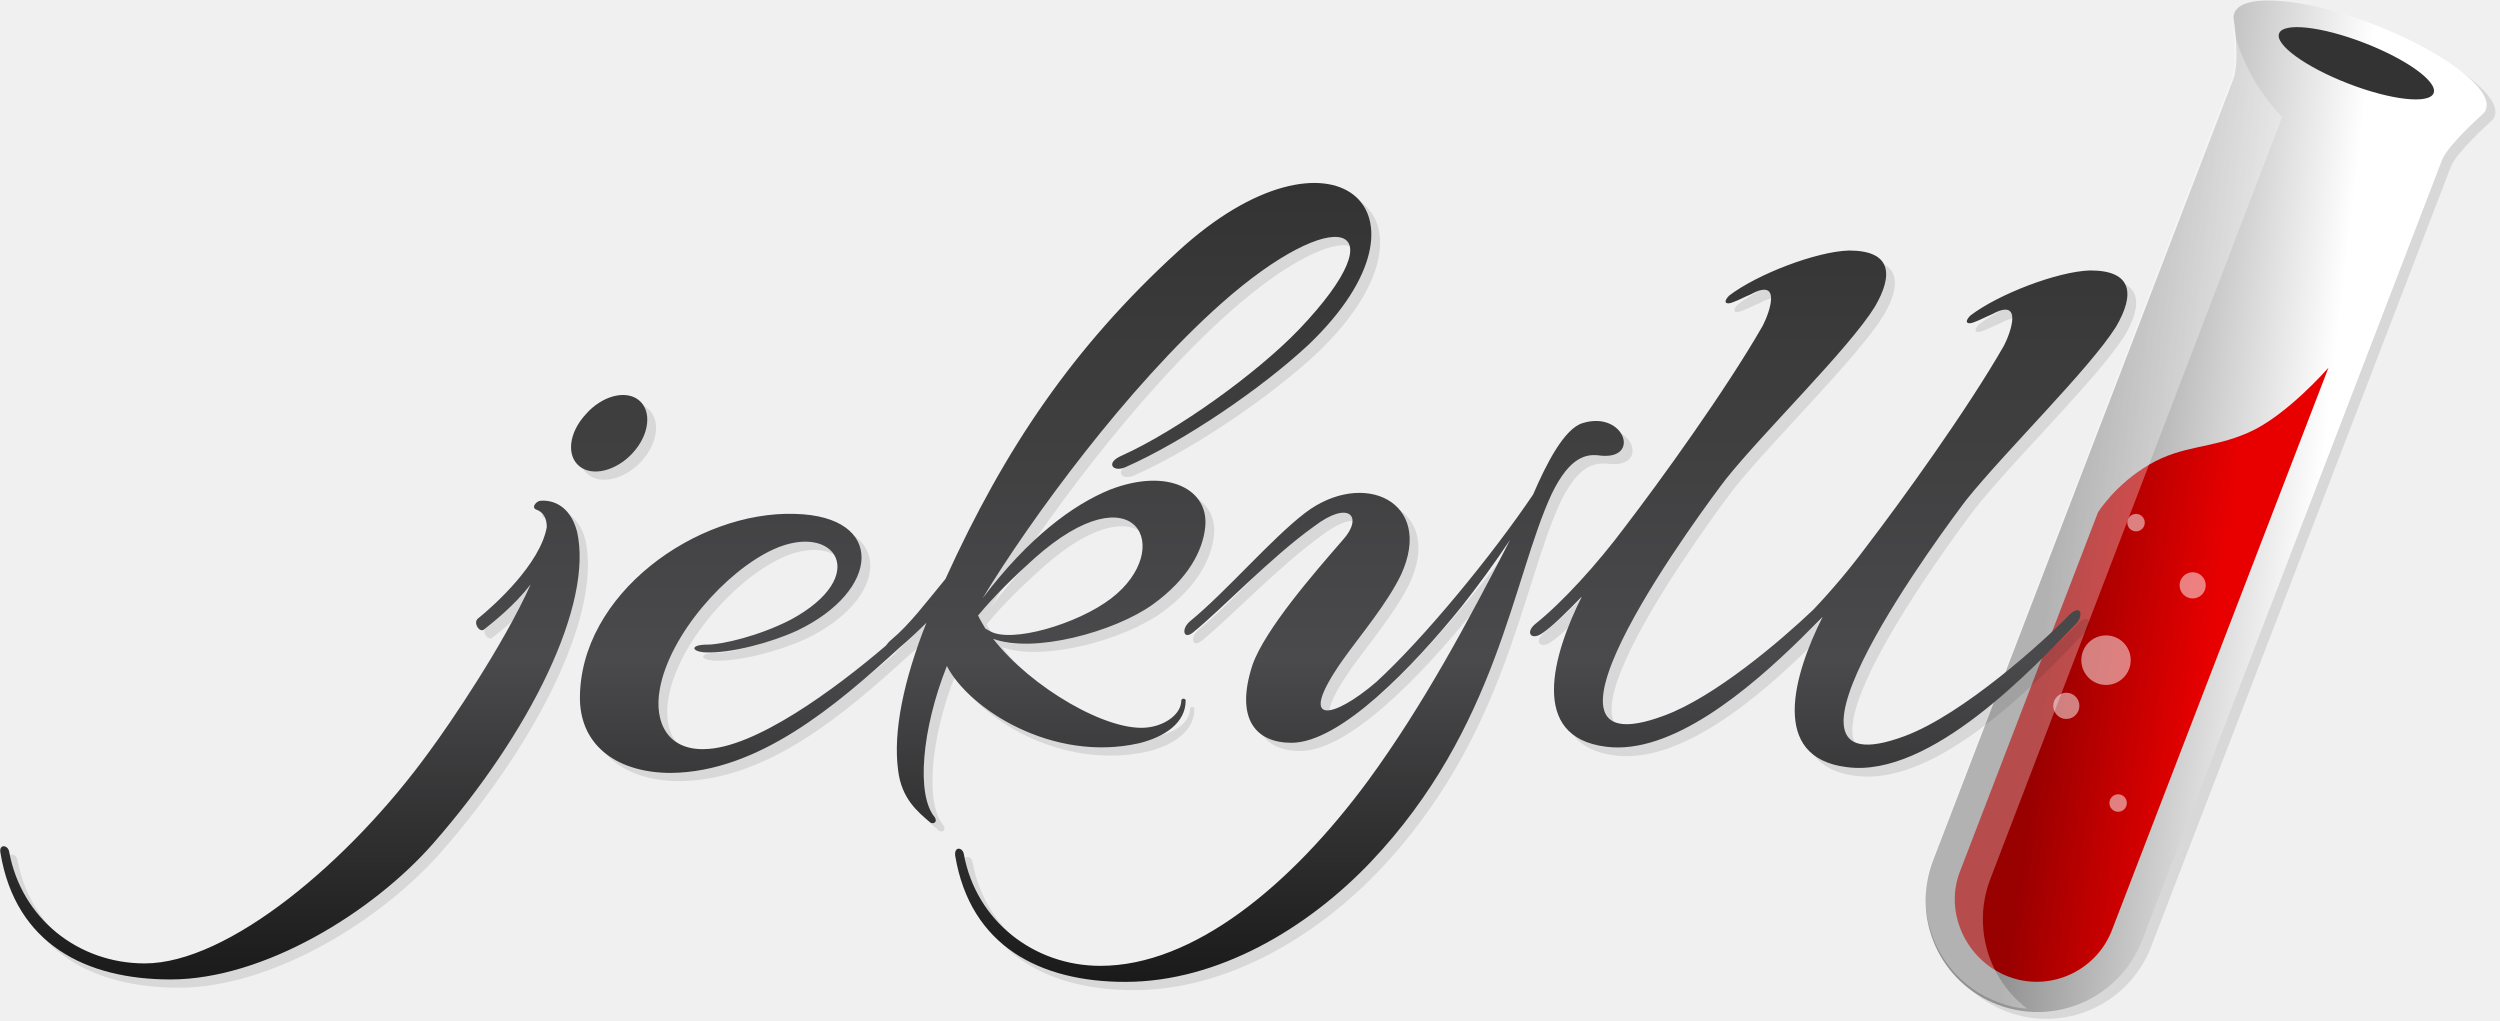
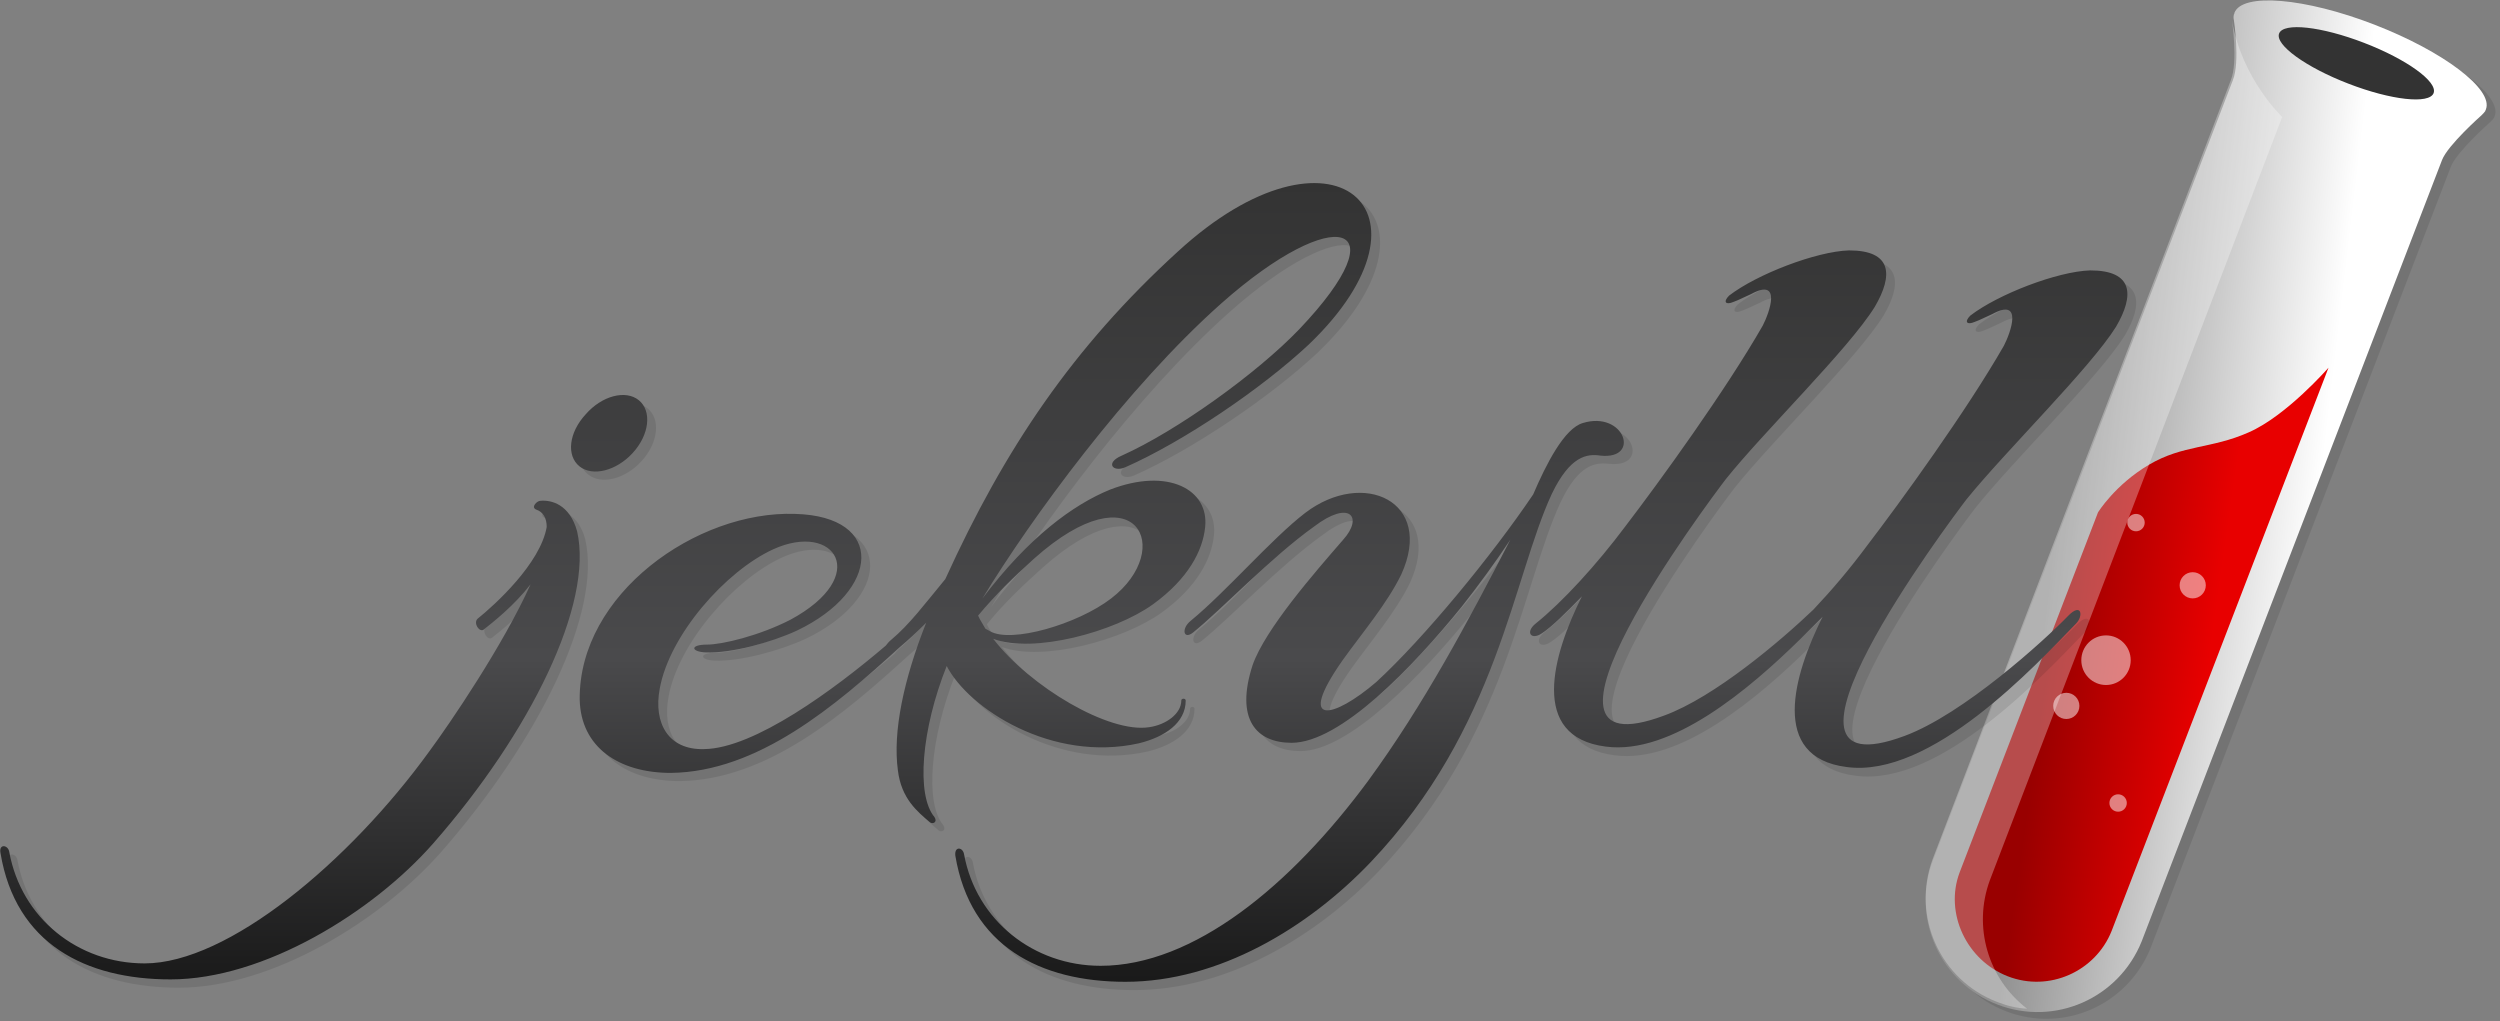
- <svg xmlns="http://www.w3.org/2000/svg" width="2500" height="1021" viewBox="0 0 512 209" preserveAspectRatio="xMidYMid">
-   <defs>
-     <linearGradient x1="23.962%" y1="46.043%" x2="68.784%" y2="55.602%" id="a">
-       <stop stop-color="#919191" offset="0%" />
-       <stop stop-color="#FFF" offset="100%" />
+ <svg xmlns="http://www.w3.org/2000/svg" version="1.1" x="0px" y="0px" viewBox="0 0 2500 1021" style="enable-background:new 0 0 2500 1021;" xml:space="preserve">
+   <style type="text/css">
+ 	.st0{fill:#808080;}
+ 	.st1{opacity:0.1;enable-background:new    ;}
+ 	.st2{fill:url(#SVGID_1_);}
+ 	.st3{fill:url(#SVGID_00000113354549447237479460000012765081225445090985_);}
+ 	.st4{fill:#333333;}
+ 	.st5{opacity:0.3;fill:#FFFFFF;enable-background:new    ;}
+ 	.st6{opacity:0.5;}
+ 	.st7{fill:#FFFFFF;}
+ 	.st8{fill:url(#SVGID_00000040532617262665798510000008264358256914794904_);}
+ 	.st9{fill:none;}
+ </style>
+   <g id="Layer_2">
+     <rect x="-683.3" y="-673.5" class="st0" width="3950.9" height="2322.2" />
+   </g>
+   <g id="Layer_1">
+     <path class="st1" d="M2242.7,21.2c-0.5,1.9-0.5,3.9,0,5.8c0,0,6.3,41.4-1,59.9l-300.2,781.2c-21.4,57.5,7.3,121.3,64.8,143.3   c57.5,21.9,121.3-6.3,144.3-63.4l300.2-781.2c5.8-15.1,39.5-44.8,39.5-44.8c1.5-1.5,2.9-2.9,3.9-4.4v-0.5c0-0.5,0.5-0.5,0.5-1   c7.8-20-42.4-58-111.6-84.8C2313.8,4.6,2251-0.7,2243.2,19.7C2243.2,19.7,2242.7,20.2,2242.7,21.2z" />
+     <linearGradient id="SVGID_1_" gradientUnits="userSpaceOnUse" x1="289.723" y1="1050.511" x2="290.171" y2="1050.415" gradientTransform="matrix(561.0149 0 0 -1011.593 -160478.656 1063156)">
+       <stop offset="0" style="stop-color:#919191" />
+       <stop offset="1" style="stop-color:#FFFFFF" />
    </linearGradient>
-     <linearGradient x1="26.427%" y1="42.381%" x2="67.132%" y2="51.906%" id="b">
-       <stop stop-color="#900" offset="0%" />
-       <stop stop-color="#E80000" offset="100%" />
+     <path class="st2" d="M2233.9,14.4c-0.5,2-0.5,3.9,0,5.8c0,0,6.3,41.4-1,59.9l-300.2,781.2c-21.4,57.5,7.3,121.3,64.8,143.3   s121.3-6.3,144.2-63.3L2442,160.1c5.8-15.1,39.5-44.8,39.5-44.8c1.5-1.5,2.9-2.9,3.9-4.4v-0.5c0-0.5,0.5-0.5,0.5-1   c7.8-20-42.4-58-111.6-84.8c-69.2-26.8-132.1-32.2-139.9-11.7C2234.4,13.4,2234.4,13.9,2233.9,14.4L2233.9,14.4z" />
+     <linearGradient id="SVGID_00000129912954472946877080000010770534896806851235_" gradientUnits="userSpaceOnUse" x1="289.488" y1="1050.529" x2="289.895" y2="1050.434" gradientTransform="matrix(373.6914 0 0 -614.1079 -106125.734 645766.062)">
+       <stop offset="0" style="stop-color:#990000" />
+       <stop offset="1" style="stop-color:#E80000" />
    </linearGradient>
-     <linearGradient x1="50%" y1="99.822%" x2="50%" y2="-.044%" id="c">
-       <stop stop-color="#1A1A1A" offset="0%" />
-       <stop stop-color="#4A4A4C" offset="40.26%" />
-       <stop stop-color="#333" offset="100%" />
+     <path style="fill:url(#SVGID_00000129912954472946877080000010770534896806851235_);" d="M2328.5,367.7L2111.6,931   c-16.1,40.4-62.4,61.4-103.8,45.3c-41.4-16.1-63.4-63.4-48.2-103.8L2098,512.4c0,0,17.1-27.8,51.2-47.8   c34.1-20,61.9-15.6,99.4-32.2C2286.5,415.9,2328.5,367.7,2328.5,367.7L2328.5,367.7z" />
+     <path class="st4" d="M2433.6,93.1c4.3-11.3-26.8-33.8-69.4-50.2c-42.7-16.5-80.8-20.7-85.1-9.4c-4.3,11.3,26.8,33.8,69.4,50.2   C2391.2,100.2,2429.3,104.4,2433.6,93.1L2433.6,93.1z" />
+     <path class="st5" d="M2231.9,20.2c0,0,6.3,41.3-1,59.8l-298.2,779c-21.3,57.3,7.3,121,64.4,142.9c9.7,3.9,19.8,6.3,30,6.8   c-39.2-30-54.3-82-37.3-128.3l292.4-763.4C2282.3,116.9,2242.1,79.5,2231.9,20.2L2231.9,20.2z" />
+     <g transform="translate(420.01 104.5)" class="st6">
+       <ellipse class="st7" cx="1716" cy="418.1" rx="8.7" ry="8.7" />
+       <ellipse class="st7" cx="1772.7" cy="480.8" rx="13.1" ry="13.1" />
+       <ellipse class="st7" cx="1686" cy="555.7" rx="24.7" ry="24.8" />
+       <ellipse class="st7" cx="1646.3" cy="601.4" rx="13.1" ry="13.1" />
+       <ellipse class="st7" cx="1698.1" cy="698.5" rx="8.7" ry="8.7" />
+     </g>
+     <path class="st1" d="M588.2,474.5c13.2,10.7,37,4.4,53.1-13.1c17.1-18.5,19.5-42.3,6.3-53c-13.2-10.7-37-4.4-53.1,14.1   C577.5,441,574.6,464.3,588.2,474.5L588.2,474.5z M548.7,509c-3.4,0-9.8,6.3-4.4,8.7c7.3,2.4,10.7,8.7,10.7,17.5   c-6.3,36.4-51.7,77.8-69.2,91.8c-4.4,4.4,1.9,14.1,6.3,10.7c9.7-7.8,30.2-23.8,46.8-45.2c-27.3,60.7-80.9,139.5-101.4,167.2   C357.7,870.1,236.4,971.7,153,971.7c-66.8,0-123.3-45.2-135.5-111.3c-1-7.3-10.7-8.8-8.8,1c15.1,90.9,85.3,126.3,170.1,126.3   c93.1,0,202.2-67.1,262.7-136.1c97.5-111.3,160.3-239.6,143.8-312C578.5,512.9,559.5,508.6,548.7,509L548.7,509z M1147.7,751.5   c25.8-6.3,46.8-20.4,46.8-42.8c0-2.4-4.4-2.4-4.4,0c0,13.1-15.1,24.3-32.2,26.7c-40,6.3-118.9-40.3-155.9-88.4   c40,15.1,121.3-6.8,159.8-34.5c35.6-25.8,49.7-53.9,52.1-76.8c4.4-37.9-37-60.3-95-37.9c-37,15.1-81.4,47.6-127.7,108.9   c48.7-80.2,144.7-211.4,238.8-295c114.5-101.6,180.8-82.1,78,25.8c-42.4,44.2-122.3,101.6-177.4,126.3c-17.1,7.3-8.8,17,3.4,11.7   c58.5-25.8,136.5-78.7,183.7-122.9c139.4-133.6,22.9-234.2-131.1-92.8c-104.8,96.2-173,196.8-232.5,327.5   c-20.5,24.8-35.6,45.2-54.1,60.7c-2.4,1.9-3.9,3.9-5.4,5.8c-51.2,43.7-131.6,103-181.8,103.5c-35.6,1-50.7-25.8-44.3-60.3   c9.7-53.9,65.8-117.6,113.5-139.5c61.9-28.2,98.4,26.7,17.1,70.5c-31.2,16-68.2,24.8-83.3,24.8c-17.5,0-16.1,7.3-1,7.8   c24.9,1,64.8-9.7,91.1-21.9c83.3-39.8,88.7-114.2-2-116.6c-98.4-3.4-216.4,80.2-215.4,185.6c1,47.6,39,73.4,91.1,73.4   c87.2-1,164.7-67.1,228.6-125.4c9.3-7.8,18-16,26.8-24.8c-22.4,56.4-33.6,108.9-28.3,147.7c3.4,28.2,19.5,41.3,32.2,52   c2.4,1.9,7.8,0,4.4-5.4c-18.5-21.9-13.2-87.5,12.2-151.1C977.1,717,1060.4,771,1147.7,751.5L1147.7,751.5z M1042.9,567.4   c101.9-90.9,141.8-9.7,77,39.8c-33.6,25.8-100.4,45.2-121.3,32.6l-4.4-2.4c-2.4-4.4-5.4-8.8-7.3-13.1   C1003.9,603.3,1023.4,584.9,1042.9,567.4L1042.9,567.4z M1609.2,463.8c40.9,4.4,23.9-45.2-17.5-32.6c-18.5,5.3-36.5,40.8-49.7,71.4   c-40.9,60.7-109.2,143.8-156.9,187.6c-42.4,36.4-81.4,46.2-33.6-21.9c19.5-27.2,44.4-56.4,58.5-85.5c33.6-73.4-38-105.9-96-61.7   c-33.6,25.8-78.9,78.7-114.5,107.9c-9.7,7.8-7.3,19.4,2.4,11.7c28.3-22.8,78-75.3,120.9-105.9c35.6-27.2,49.7-9.7,29.2,13.1   c-28.3,32.6-78,89.4-90.6,125.4c-17.5,53.9,3.4,77.8,39,77.8c48.7,0,121.3-75.8,170.1-136.1c16.1-20.4,33.6-44.2,48.7-67.1   c-42.4,82.1-86.7,165.2-141.8,240.6c-78,105.9-175.4,185.6-268,185.6c-66.8,0-124.3-45.2-136.5-111.3c-1-7.3-9.7-8.8-8.8,1   c15.1,90.9,85.3,126.3,170.1,126.3c93.1,0,182.7-53.9,245.6-120c126.7-133.6,141.8-283.8,180.8-367.9   C1578.9,463.8,1595.5,462.4,1609.2,463.8L1609.2,463.8z M2124.8,335.5c18.5-31.6,17.5-56.4-25.8-56.4c-32.7,1-92.1,23.8-119.9,45.2   c-6.3,6.3-3.4,9.7,4.4,6.3c5.4-1.9,11.7-5.3,17.5-7.8c31.2-17,18.5,18.5,11.7,31.6c-37,64.6-102.8,155.5-137.4,200.7   c-16.4,22.1-34.2,43.2-53.1,63.2c-33.1,31.6-98.9,87.5-149.1,105.9c-161.3,60.3,44.3-213.8,61.4-236.2   c38-47.6,123.3-130.7,149.1-172.5c18.5-31.6,17.5-56.4-25.8-56.4c-32.6,1-92.1,23.8-119.9,45.2c-6.3,6.3-3.4,9.7,4.4,6.3   c5.4-1.9,11.7-5.3,17.5-7.8c31.2-17,18.5,18.5,11.7,31.6c-37,64.6-102.8,155.5-137.4,200.7c-28.3,37.9-62.9,75.8-89.7,97.2   c-10.7,8.8-4.4,17,6.3,9.7c9.7-6.3,23.9-20.4,40-36.9c-29.2,58.3-53.1,140.4,23.9,150.2c65.8,8.7,143.8-57.8,194.4-107.4l18-18   l4.4-4.4c-29.2,58.3-53.1,140.4,23.9,150.2c84.3,11.7,189.1-101.6,229.5-143.4c7.8-7.8,5.4-21.4-7.8-7.8   c-23.9,24.8-104.8,98.2-163.3,120c-161.3,60.3,44.3-213.8,61.4-236.2C2013.6,460,2098.9,376.9,2124.8,335.5L2124.8,335.5z" />
+     <linearGradient id="SVGID_00000083071968399477793790000007525316119623853186_" gradientUnits="userSpaceOnUse" x1="290.364" y1="1049.966" x2="290.364" y2="1050.964" gradientTransform="matrix(2127.168 0 0 -798.9282 -616588.375 839827.438)">
+       <stop offset="0" style="stop-color:#1A1A1A" />
+       <stop offset="0.403" style="stop-color:#4A4A4C" />
+       <stop offset="1" style="stop-color:#333333" />
    </linearGradient>
-   </defs>
-   <path d="M459.303 4.292c-.1.399-.1.798 0 1.197 0 0 1.297 8.484-.2 12.276l-61.48 159.988c-4.391 11.777 1.497 24.851 13.274 29.343 11.777 4.49 24.852-1.298 29.543-12.975l61.48-159.988c1.197-3.094 8.084-9.182 8.084-9.182.3-.3.599-.599.798-.898v-.1c0-.1.1-.1.1-.2 1.597-4.091-8.683-11.876-22.855-17.365C473.874.898 461-.2 459.403 3.992c0 0-.1.1-.1.3z" opacity=".1" />
-   <path d="M63.276 2.894c-.1.4-.1.799 0 1.198 0 0 1.298 8.483-.2 12.276L1.597 176.356c-4.39 11.777 1.498 24.851 13.275 29.342 11.777 4.491 24.851-1.297 29.542-12.974l61.48-159.988c1.198-3.094 8.084-9.182 8.084-9.182.3-.3.6-.599.799-.898v-.1c0-.1.1-.1.1-.2 1.597-4.092-8.683-11.876-22.856-17.366C77.848-.499 64.973-1.597 63.376 2.595c0 .1 0 .2-.1.3z" fill="url(#a)" transform="translate(394.23)" />
-   <path d="M82.639 75.253L38.225 190.628c-3.293 8.284-12.775 12.575-21.258 9.282-8.484-3.294-12.975-12.975-9.88-21.259l28.344-73.756s3.493-5.689 10.48-9.78c6.986-4.093 12.675-3.195 20.36-6.588 7.784-3.393 16.368-13.274 16.368-13.274z" fill="url(#b)" transform="translate(394.23)" />
-   <path d="M498.406 19.019c.885-2.309-5.483-6.916-14.222-10.29-8.74-3.374-16.542-4.238-17.426-1.93-.885 2.309 5.483 6.915 14.222 10.29 8.74 3.374 16.542 4.238 17.426 1.93z" fill="#333" />
-   <path d="M457.093 4.08s1.289 8.46-.199 12.242l-61.078 159.537c-4.362 11.743 1.488 24.781 13.188 29.26 1.983.796 4.065 1.293 6.147 1.393a23.035 23.035 0 0 1-7.635-26.274l59.889-156.352s-8.23-7.664-10.312-19.806z" opacity=".3" fill="#FFF" />
-   <g transform="translate(420.01 104.5)" fill="#FFF" opacity=".5">
-     <ellipse cx="17.451" cy="2.488" rx="1.785" ry="1.791" />
-     <ellipse cx="29.052" cy="15.327" rx="2.677" ry="2.687" />
-     <ellipse cx="11.303" cy="30.653" rx="5.057" ry="5.076" />
-     <ellipse cx="3.173" cy="40.009" rx="2.677" ry="2.687" />
-     <ellipse cx="13.782" cy="59.913" rx="1.785" ry="1.791" />
+     <path style="fill:url(#SVGID_00000083071968399477793790000007525316119623853186_);" d="M579.4,466.3c13.2,10.7,37,4.4,53.1-13.1   c17.1-18.5,19.5-42.3,6.3-53c-13.2-10.7-37-4.4-53.1,14.1C568.7,432.7,566.3,455.6,579.4,466.3L579.4,466.3z M540.4,500.8   c-3.4,0-9.7,6.3-4.4,8.7c7.3,2.4,10.7,8.7,10.7,17.5c-6.3,36.4-51.7,77.8-69.2,91.8c-4.4,4.4,2,14.1,6.3,10.7   c9.8-7.8,30.2-23.8,46.8-45.2c-27.3,60.7-80.9,139.5-101.4,167.2c-79.9,110.3-201.3,211.9-284.6,211.9   C78,963.4,21.4,918.2,9.3,852.1c-1-7.3-10.7-8.8-8.8,1C15.6,944,85.8,979.4,170.6,979.4c93.1,0,202.2-67.1,262.7-136.1   c97.5-111.3,160.3-239.6,143.8-312C569.7,504.2,551.2,499.8,540.4,500.8L540.4,500.8z M1138.9,743.3c25.8-6.3,46.8-20.4,46.8-42.8   c0-2.4-4.4-2.4-4.4,0c0,13.1-15.1,24.3-32.2,26.7c-40,6.3-118.9-40.3-155.9-88.4c40,15.1,121.3-6.8,159.8-34.5   c35.6-25.8,49.7-53.9,52.1-76.8c4.4-37.9-37-60.3-95-37.9c-37,15.1-81.4,47.6-127.7,108.9c48.7-80.2,144.7-211.4,238.8-295   c114.5-101.6,180.8-82.1,78,25.8c-42.4,44.2-122.3,101.6-177.4,126.3c-17.1,7.3-8.8,17,3.4,11.7c58.5-25.8,136.5-78.7,183.7-122.9   c139.4-133.6,22.9-234.2-131.1-92.8c-104.8,95.7-173,196.8-232.5,327.5c-20.5,24.8-35.6,45.2-54.1,60.7c-2.4,1.9-3.9,3.9-5.4,5.8   c-51.2,43.7-131.6,103-181.8,103.5c-35.6,1-50.7-25.8-44.3-60.3c9.7-53.9,65.8-117.6,113.5-139.5c61.9-28.2,98.4,26.7,17.1,70.5   c-31.2,16-68.2,24.8-83.3,24.8c-17.5,0-16.1,7.3-1,7.8c24.9,1,64.8-9.7,91.1-21.9c83.3-39.8,88.7-114.2-2-116.6   c-98.4-3.4-216.4,80.2-215.4,185.6c1,47.6,39,73.4,91.1,73.4c87.2-1,164.7-67.1,228.6-125.4c9.3-7.8,18-16,26.8-24.8   c-22.4,56.4-33.6,108.9-28.3,147.7c3.4,28.2,19.5,41.3,32.2,52c2.4,1.9,7.8,0,4.4-5.3c-18.5-21.9-13.2-87.5,12.2-151.1   C968.8,708.8,1052.1,762.7,1138.9,743.3L1138.9,743.3z M1034.1,558.6c101.9-90.9,141.8-9.7,77,39.9   c-33.6,25.8-100.4,45.2-121.3,32.6l-4.4-2.4c-2.4-4.4-5.4-8.7-7.3-13.1C995.1,595.1,1014.6,576.1,1034.1,558.6L1034.1,558.6z    M1600.4,455.6c40.9,4.4,23.9-45.2-17.5-32.6c-18.5,5.3-36.6,40.8-49.7,71.4c-40.9,60.7-109.2,143.8-156.9,187.6   c-42.4,36.4-81.4,46.2-33.6-21.9c19.5-27.2,44.3-56.4,58.5-85.5c33.6-73.4-38-105.9-96-61.7c-33.6,25.8-78.9,78.7-114.5,107.9   c-9.7,7.8-7.3,19.4,2.4,11.7c28.3-22.8,78-75.3,120.9-105.9c35.6-27.2,49.7-9.7,29.2,13.1c-28.3,32.6-78,89.4-90.6,125.4   c-17.5,53.9,3.4,77.7,39,77.7c48.7,0,121.3-75.8,170.1-136.1c16.1-20.4,33.6-44.2,48.7-67.1c-42.4,82.1-86.7,165.2-141.8,240.6   c-78,105.9-175.4,185.6-268,185.6c-66.8,0-124.3-45.2-136.5-111.3c-1-7.3-9.7-8.8-8.8,1c15.1,90.9,85.3,126.3,170.1,126.3   c93.1,0,182.7-53.9,245.6-120c126.7-133.6,141.8-283.8,180.8-367.9C1570.2,455.6,1587.2,453.6,1600.4,455.6L1600.4,455.6z    M2116,326.8c18.5-31.6,17.5-56.4-25.8-56.4c-32.7,1-92.1,23.8-119.9,45.2c-6.3,6.3-3.4,9.7,4.4,6.3c5.4-1.9,11.7-5.3,17.5-7.8   c31.2-17,18.5,18.5,11.7,31.6c-37,64.6-102.8,155.5-137.4,200.7c-16.4,22.1-34.2,43.2-53.1,63.2c-33.1,31.6-98.9,87.5-149.1,105.9   c-161.3,60.3,44.3-213.8,61.4-236.2c38-47.6,123.3-130.7,149.1-172.5c18.5-31.6,17.5-56.4-25.8-56.4c-32.7,1-92.1,23.8-119.9,45.2   c-6.3,6.3-3.4,9.7,4.4,6.3c5.4-1.9,11.7-5.3,17.5-7.8c31.2-17,18.5,18.5,11.7,31.6c-37,64.6-102.8,155.5-137.4,200.7   c-28.3,37.9-62.9,75.8-89.7,97.2c-10.7,8.7-4.4,17,6.3,9.7c9.7-6.3,23.9-20.4,40-36.9c-29.2,58.3-53.1,140.4,23.9,150.2   c65.8,8.7,143.8-57.8,194.4-107.4l18-18l4.4-4.4c-29.2,58.3-53.1,140.4,23.9,150.2c84.3,11.7,189.1-101.6,229.5-143.4   c7.8-7.8,5.4-21.4-7.8-7.8c-23.9,24.8-104.8,98.2-163.3,120c-161.3,60.3,44.3-213.8,61.4-236.2   C2005.4,451.2,2090.2,368.1,2116,326.8L2116,326.8z" />
+     <rect x="-289.2" y="-166.4" class="st9" width="2981.4" height="1319.4" />
+     <rect x="-683.3" y="-997.6" class="st9" width="3575" height="3191.1" />
  </g>
-   <path d="M120.465 97.135c2.694 2.19 7.585.896 10.878-2.687 3.494-3.782 3.993-8.658 1.298-10.848-2.695-2.19-7.585-.896-10.879 2.886-3.493 3.782-4.092 8.56-1.297 10.65zm-8.084 7.066c-.7 0-1.997 1.294-.899 1.792 1.497.497 2.196 1.791 2.196 3.583-1.297 7.464-10.58 15.924-14.172 18.81-.899.895.399 2.886 1.297 2.19 1.996-1.593 6.188-4.877 9.581-9.256-5.589 12.44-16.567 28.563-20.759 34.236-16.368 22.592-41.22 43.392-58.286 43.392-13.674 0-25.25-9.256-27.746-22.79-.2-1.494-2.196-1.792-1.797.198 3.094 18.611 17.466 25.876 34.832 25.876 19.063 0 41.42-13.734 53.795-27.866 19.961-22.791 32.836-49.066 29.443-63.895-1.397-5.473-5.29-6.37-7.485-6.27zm122.66 49.663c5.29-1.294 9.581-4.18 9.581-8.758 0-.498-.898-.498-.898 0 0 2.687-3.094 4.976-6.587 5.474-8.184 1.293-24.353-8.261-31.938-18.114 8.184 3.085 24.852-1.393 32.736-7.066 7.286-5.275 10.18-11.047 10.68-15.725.898-7.763-7.586-12.34-19.463-7.763-7.585 3.086-16.667 9.754-26.148 22.294 9.98-16.422 29.642-43.293 48.904-60.411 23.454-20.8 37.028-16.82 15.969 5.275-8.683 9.056-25.051 20.8-36.33 25.876-3.492 1.493-1.796 3.483.7 2.388 11.976-5.274 27.945-16.123 37.626-25.18 28.544-27.368 4.69-47.97-26.848-19.008-21.458 19.705-35.43 40.307-47.607 67.079-4.191 5.075-7.285 9.255-11.078 12.44-.5.398-.798.796-1.098 1.195-10.48 8.957-26.947 21.099-37.227 21.198-7.286.2-10.38-5.275-9.082-12.34 1.996-11.048 13.473-24.086 23.254-28.564 12.675-5.773 20.16 5.474 3.493 14.43-6.387 3.285-13.972 5.076-17.066 5.076-3.593 0-3.294 1.493-.2 1.593 5.09.199 13.274-1.99 18.664-4.479 17.066-8.16 18.164-23.388-.4-23.885-20.16-.697-44.313 16.421-44.113 38.018.2 9.753 7.984 15.028 18.663 15.028 17.865-.2 33.734-13.735 46.809-25.677 1.896-1.593 3.692-3.285 5.489-5.076-4.591 11.545-6.887 22.293-5.789 30.255.699 5.773 3.992 8.46 6.587 10.65.5.397 1.597 0 .899-1.096-3.793-4.478-2.695-17.914 2.495-30.951 4.391 8.758 21.458 19.805 39.323 15.824zm-21.458-37.72c20.86-18.61 29.043-1.99 15.769 8.161-6.887 5.275-20.56 9.256-24.851 6.668l-.899-.497c-.499-.896-1.098-1.792-1.497-2.687 3.493-4.28 7.486-8.062 11.478-11.645zm115.973-21.198c8.384.895 4.89-9.256-3.593-6.668-3.792 1.094-7.485 8.36-10.18 14.63-8.383 12.44-22.356 29.459-32.137 38.416-8.683 7.464-16.667 9.455-6.887-4.479 3.993-5.573 9.083-11.545 11.977-17.516 6.887-15.028-7.785-21.696-19.662-12.64-6.886 5.275-16.168 16.123-23.454 22.095-1.996 1.592-1.497 3.98.5 2.388 5.788-4.677 15.968-15.426 24.751-21.696 7.286-5.573 10.18-1.99 5.988 2.687-5.788 6.668-15.969 18.313-18.563 25.677-3.593 11.048.698 15.924 7.984 15.924 9.98 0 24.851-15.525 34.832-27.866 3.293-4.18 6.886-9.057 9.98-13.735-8.683 16.82-17.765 33.838-29.043 49.265-15.969 21.696-35.93 38.018-54.893 38.018-13.673 0-25.45-9.256-27.945-22.791-.2-1.493-1.996-1.792-1.797.199 3.094 18.61 17.466 25.876 34.832 25.876 19.063 0 37.427-11.047 50.302-24.582 25.95-27.37 29.043-58.122 37.028-75.34 3.792-7.862 7.186-8.16 9.98-7.862zM435.15 68.67c3.793-6.469 3.593-11.544-5.29-11.544-6.687.199-18.863 4.876-24.552 9.255-1.297 1.294-.698 1.99.899 1.294 1.097-.398 2.395-1.095 3.593-1.592 6.387-3.484 3.792 3.782 2.395 6.469-7.585 13.237-21.059 31.847-28.145 41.103a140.677 140.677 0 0 1-10.879 12.938c-6.787 6.47-20.26 17.915-30.54 21.696-33.036 12.341 9.082-43.79 12.575-48.368 7.785-9.753 25.25-26.772 30.54-35.331 3.793-6.47 3.594-11.545-5.29-11.545-6.686.2-18.862 4.877-24.551 9.256-1.298 1.294-.699 1.99.898 1.294 1.098-.398 2.395-1.095 3.593-1.593 6.388-3.483 3.793 3.782 2.395 6.47-7.585 13.236-21.058 31.847-28.145 41.103-5.788 7.763-12.874 15.525-18.364 19.904-2.195 1.792-.898 3.484 1.298 1.991 1.996-1.294 4.89-4.18 8.184-7.564-5.989 11.943-10.879 28.763 4.89 30.753 13.474 1.791 29.443-11.843 39.822-21.995l3.693-3.682.898-.896c-5.988 11.943-10.878 28.763 4.89 30.753 17.267 2.389 38.725-20.8 47.01-29.36 1.596-1.592 1.097-4.379-1.598-1.592-4.89 5.076-21.458 20.104-33.434 24.582-33.036 12.341 9.082-43.79 12.575-48.368 7.885-9.952 25.35-26.971 30.64-35.43z" opacity=".1" />
-   <path d="M118.668 95.443c2.695 2.19 7.585.896 10.879-2.687 3.493-3.782 3.992-8.658 1.297-10.848-2.694-2.19-7.585-.896-10.878 2.886-3.493 3.782-3.993 8.46-1.298 10.65zm-7.984 7.067c-.699 0-1.996 1.293-.898 1.791 1.497.498 2.195 1.791 2.195 3.583-1.297 7.464-10.58 15.924-14.172 18.81-.898.896.4 2.886 1.297 2.19 1.997-1.593 6.188-4.877 9.582-9.256-5.59 12.44-16.568 28.563-20.76 34.236-16.368 22.592-41.22 43.392-58.286 43.392-13.673 0-25.25-9.256-27.746-22.79-.2-1.494-2.195-1.792-1.796.198 3.094 18.611 17.466 25.876 34.832 25.876 19.063 0 41.419-13.734 53.795-27.866 19.96-22.791 32.836-49.065 29.442-63.894-1.497-5.574-5.29-6.47-7.485-6.27zm122.56 49.662c5.29-1.294 9.582-4.18 9.582-8.758 0-.498-.899-.498-.899 0 0 2.687-3.093 4.976-6.587 5.474-8.184 1.293-24.352-8.26-31.937-18.114 8.184 3.086 24.851-1.393 32.736-7.066 7.286-5.275 10.18-11.047 10.679-15.725.898-7.763-7.585-12.34-19.462-7.763-7.585 3.086-16.668 9.754-26.149 22.294 9.98-16.422 29.642-43.293 48.905-60.411 23.454-20.8 37.027-16.82 15.968 5.275-8.683 9.056-25.05 20.8-36.329 25.876-3.493 1.493-1.796 3.483.699 2.388 11.977-5.274 27.945-16.122 37.626-25.18 28.545-27.368 4.691-47.97-26.847-19.008-21.458 19.606-35.43 40.307-47.607 67.079-4.192 5.076-7.286 9.256-11.079 12.44-.499.398-.798.797-1.097 1.195-10.48 8.957-26.948 21.099-37.228 21.198-7.285.2-10.38-5.275-9.082-12.34 1.996-11.048 13.474-24.086 23.255-28.564 12.675-5.772 20.16 5.474 3.493 14.43-6.388 3.285-13.973 5.077-17.067 5.077-3.593 0-3.293 1.492-.2 1.592 5.09.199 13.275-1.99 18.664-4.479 17.067-8.16 18.165-23.388-.4-23.885-20.16-.697-44.313 16.421-44.113 38.018.2 9.753 7.984 15.028 18.664 15.028 17.865-.2 33.734-13.734 46.808-25.677 1.896-1.593 3.693-3.285 5.49-5.076-4.592 11.545-6.887 22.293-5.79 30.255.7 5.773 3.993 8.46 6.588 10.65.499.397 1.597 0 .898-1.095-3.792-4.479-2.695-17.915 2.495-30.952 4.491 8.758 21.558 19.805 39.323 15.824zm-21.458-37.82c20.86-18.61 29.044-1.99 15.77 8.162-6.887 5.275-20.56 9.256-24.852 6.668l-.898-.498c-.5-.895-1.098-1.791-1.497-2.687 3.493-4.18 7.485-8.061 11.477-11.644zM327.76 93.255c8.383.896 4.89-9.256-3.593-6.668-3.793 1.094-7.486 8.36-10.18 14.63-8.384 12.44-22.357 29.459-32.137 38.416-8.684 7.464-16.668 9.455-6.887-4.479 3.992-5.573 9.082-11.544 11.977-17.516 6.886-15.028-7.785-21.696-19.662-12.64-6.887 5.275-16.168 16.123-23.454 22.095-1.996 1.592-1.497 3.98.499 2.388 5.789-4.677 15.969-15.426 24.751-21.696 7.286-5.573 10.18-1.99 5.989 2.687-5.789 6.669-15.969 18.313-18.564 25.678-3.593 11.047.699 15.923 7.984 15.923 9.98 0 24.852-15.525 34.832-27.866 3.294-4.18 6.887-9.057 9.98-13.735-8.682 16.82-17.764 33.839-29.042 49.265-15.97 21.696-35.93 38.018-54.893 38.018-13.673 0-25.45-9.256-27.946-22.791-.2-1.493-1.996-1.792-1.796.199 3.094 18.61 17.466 25.876 34.832 25.876 19.063 0 37.427-11.047 50.302-24.582 25.949-27.37 29.043-58.122 37.027-75.34 3.793-7.862 7.286-8.26 9.98-7.862zM433.354 66.88c3.792-6.469 3.593-11.545-5.29-11.545-6.687.2-18.863 4.877-24.552 9.256-1.298 1.294-.699 1.99.898 1.294 1.098-.398 2.395-1.095 3.593-1.593 6.388-3.483 3.793 3.782 2.395 6.47-7.585 13.236-21.058 31.847-28.145 41.103a140.677 140.677 0 0 1-10.878 12.938c-6.787 6.469-20.26 17.914-30.54 21.696-33.036 12.341 9.082-43.79 12.575-48.369 7.785-9.753 25.25-26.771 30.54-35.33 3.793-6.47 3.593-11.545-5.29-11.545-6.687.199-18.863 4.876-24.552 9.255-1.297 1.294-.698 1.991.899 1.294 1.097-.398 2.395-1.094 3.593-1.592 6.387-3.483 3.792 3.782 2.395 6.469-7.585 13.237-21.059 31.848-28.145 41.103-5.789 7.763-12.875 15.526-18.364 19.905-2.196 1.791-.898 3.483 1.297 1.99 1.996-1.293 4.89-4.18 8.184-7.563-5.988 11.943-10.879 28.762 4.89 30.753 13.474 1.791 29.443-11.844 39.823-21.995l3.693-3.683.898-.895c-5.988 11.943-10.879 28.762 4.89 30.753 17.267 2.388 38.725-20.8 47.009-29.36 1.596-1.592 1.097-4.379-1.597-1.592-4.89 5.075-21.458 20.103-33.435 24.582-33.035 12.341 9.082-43.79 12.575-48.369 7.985-9.952 25.35-26.97 30.64-35.43z" fill="url(#c)" />
</svg>
